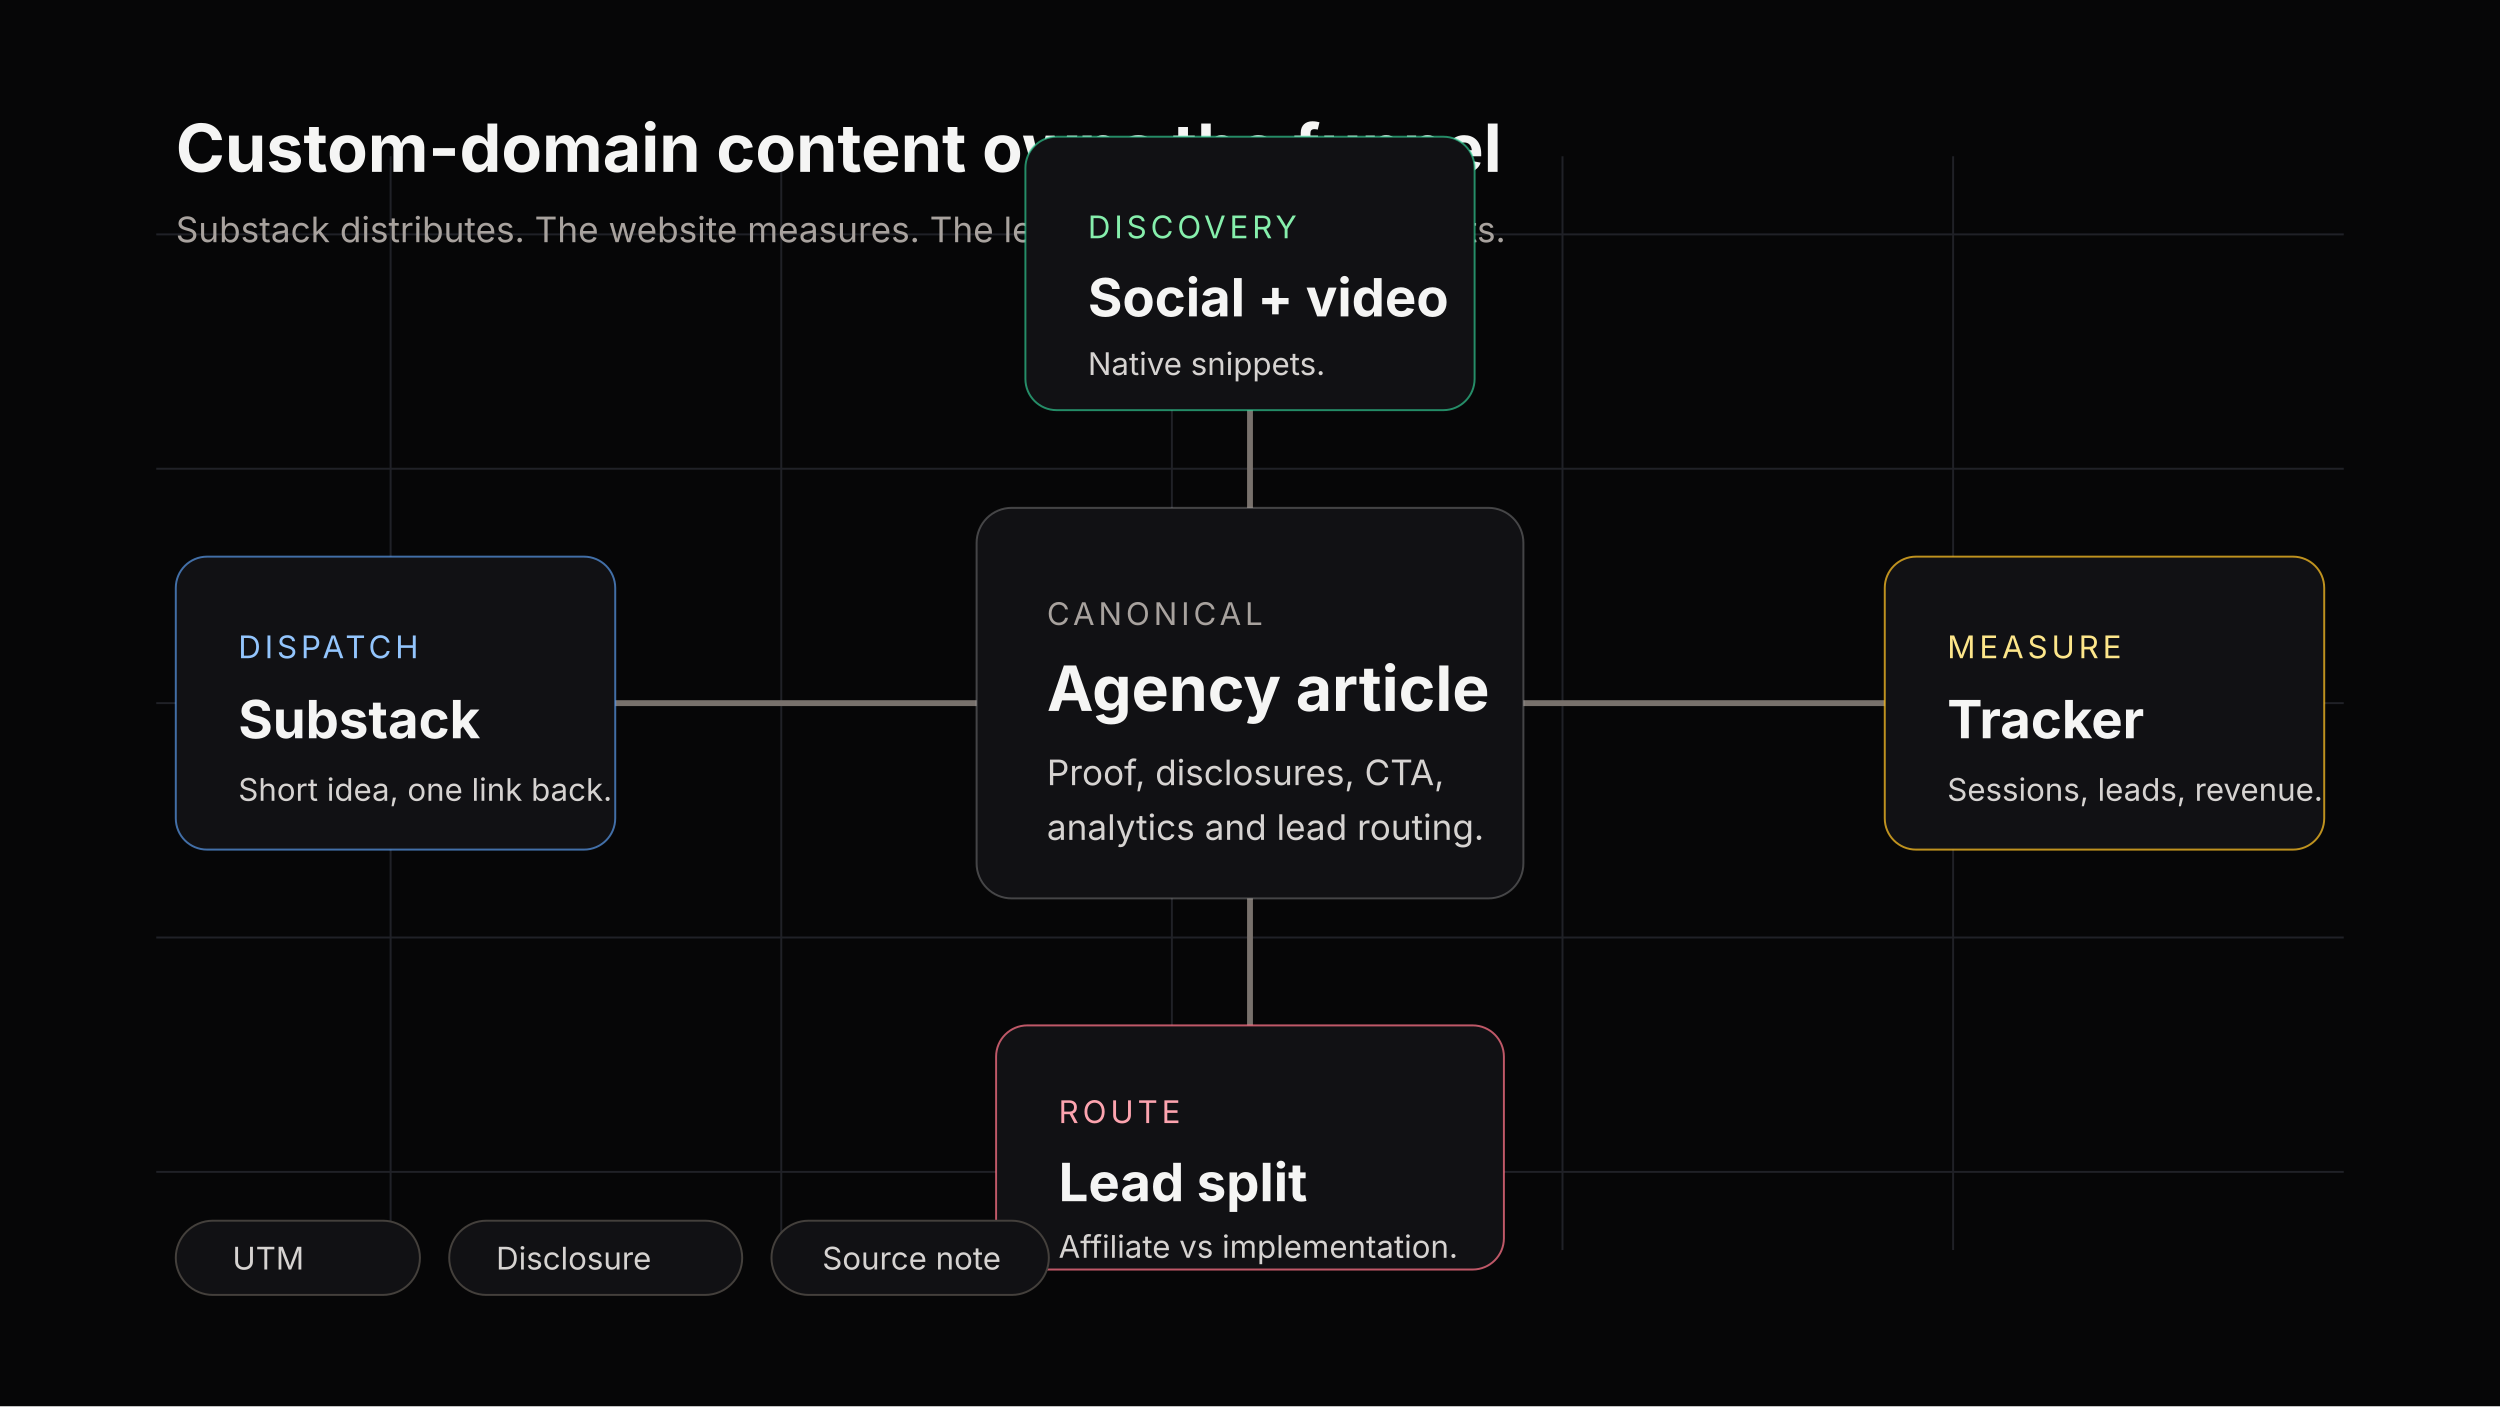
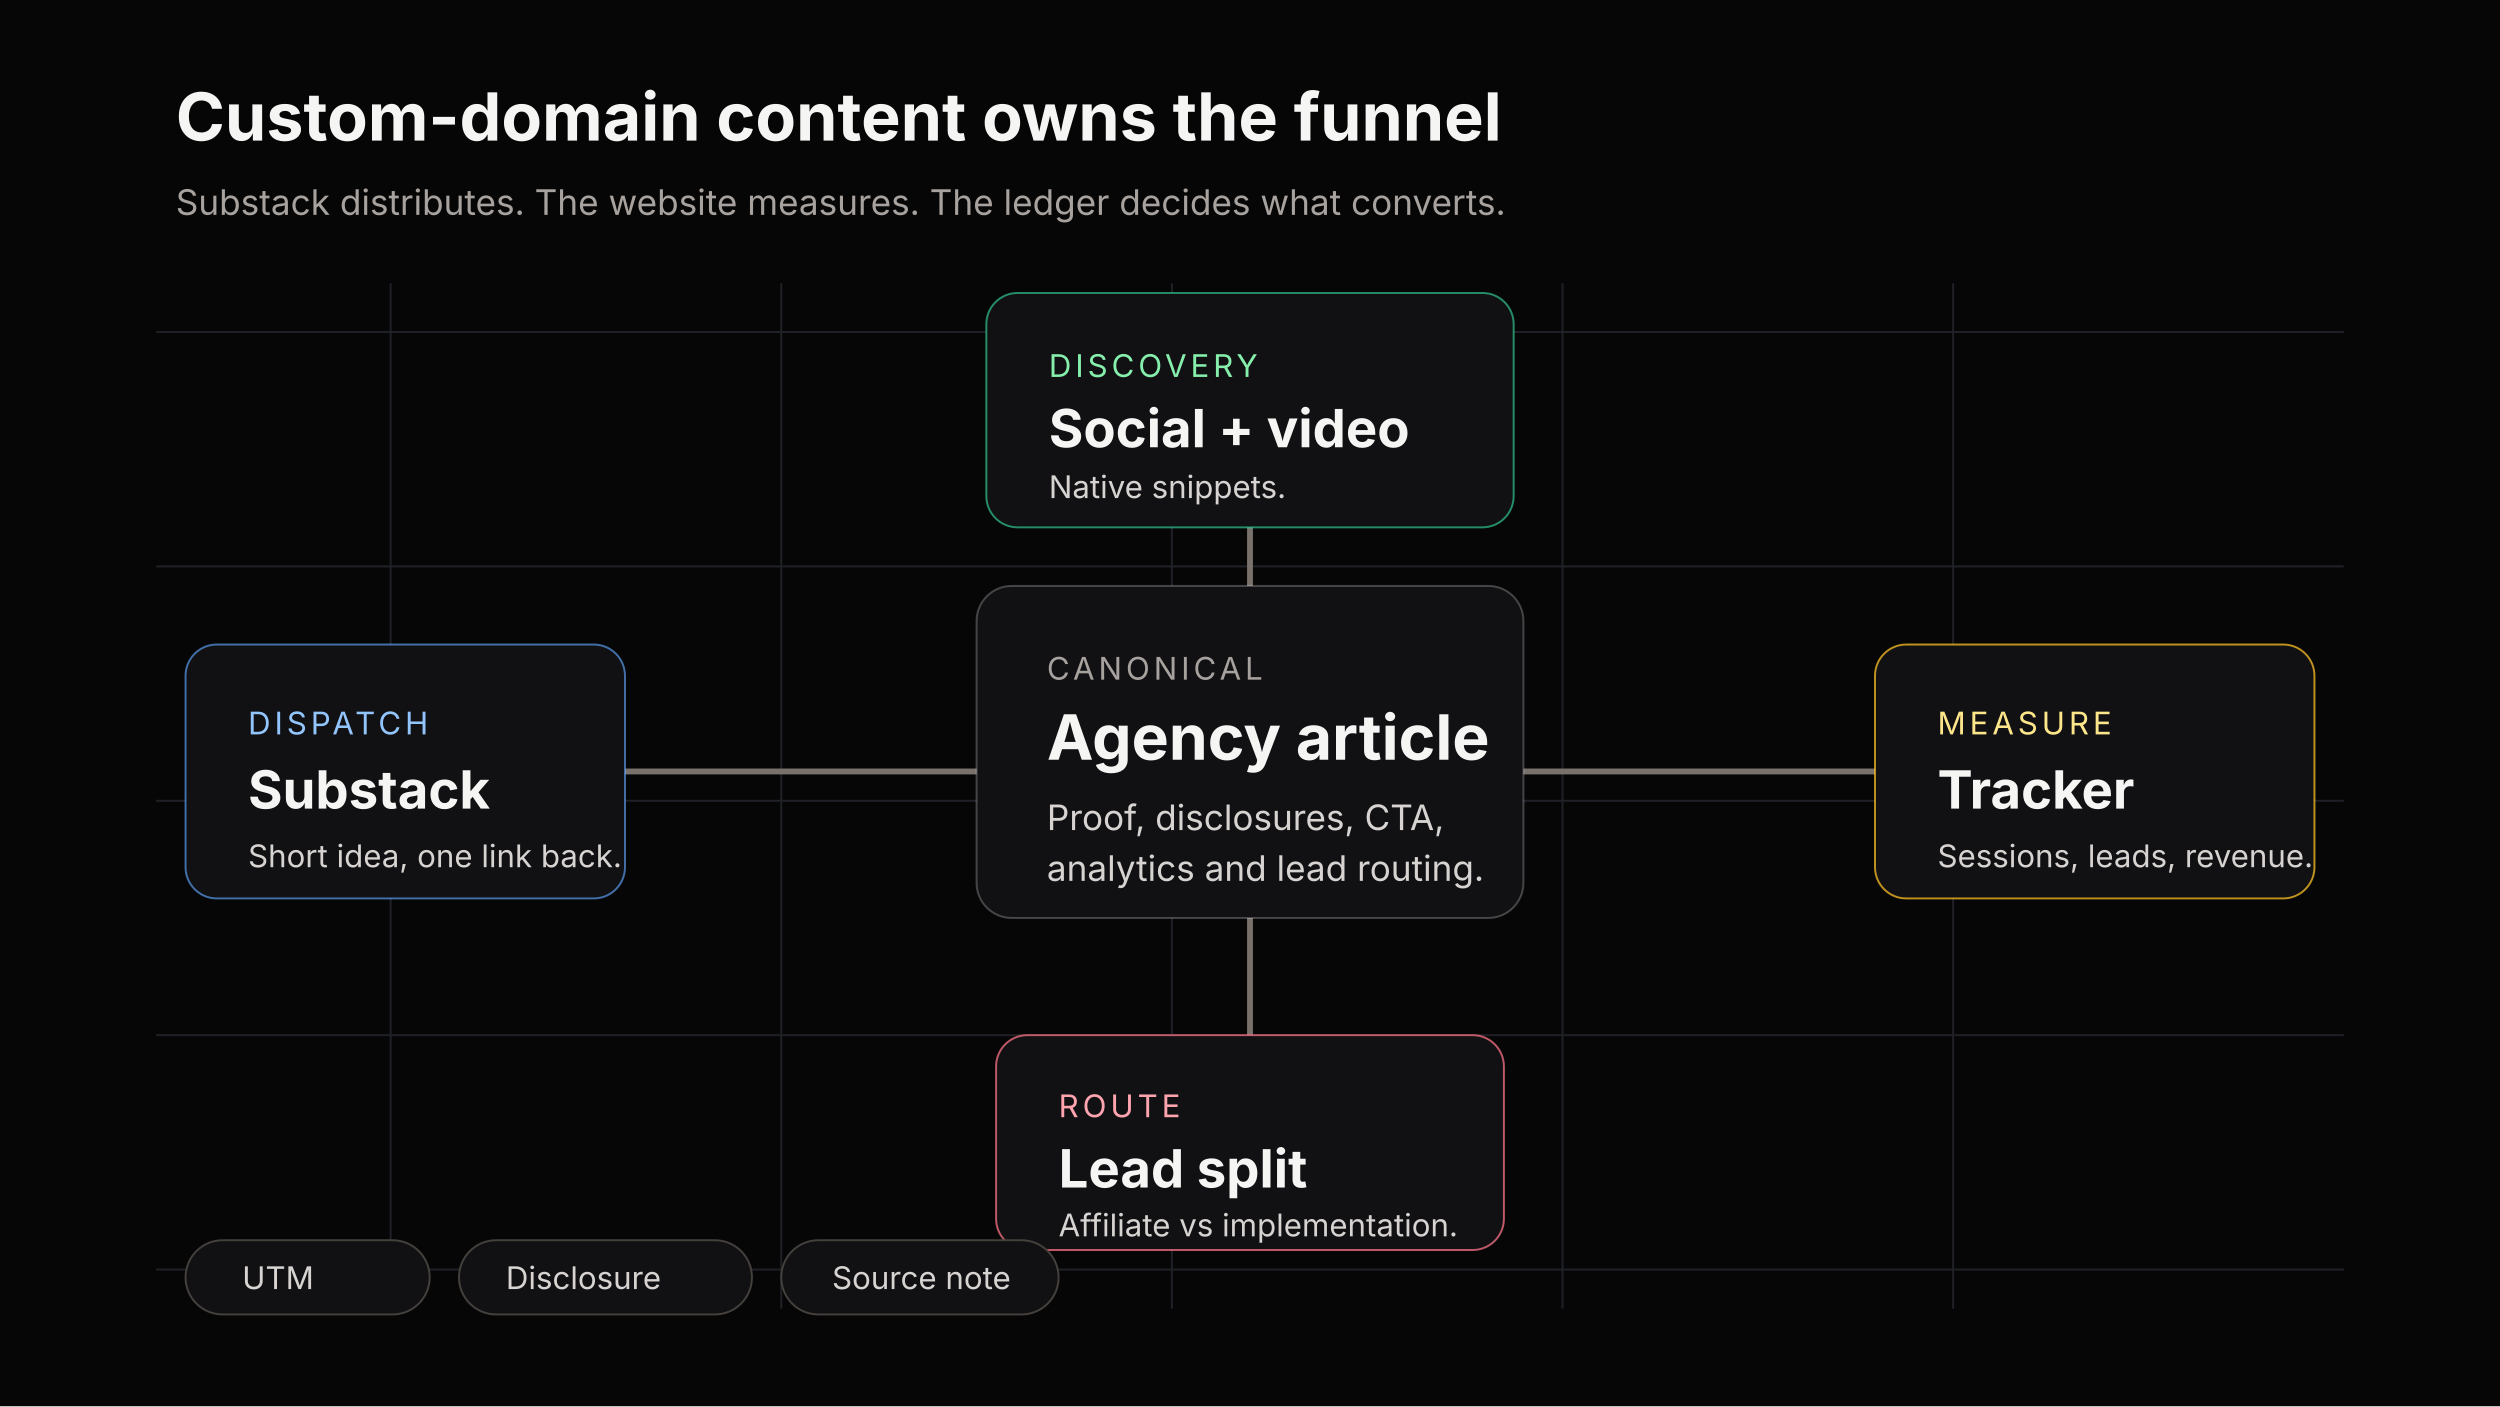
<svg xmlns="http://www.w3.org/2000/svg" width="1280" height="720" viewBox="0 0 1280 720" role="img" aria-labelledby="title desc">
  <rect width="1280" height="720" fill="#060607" />
  <g stroke="#202127" stroke-width="1">
-     <path d="M80 120h1120M80 240h1120M80 360h1120M80 480h1120M80 600h1120" />
-     <path d="M200 80v560M400 80v560M600 80v560M800 80v560M1000 80v560" />
+     <path d="M80 170h1120M80 290h1120M80 410h1120M80 530h1120M80 650h1120" />
+     <path d="M200 145v525M400 145v525M600 145v525M800 145v525M1000 145v525" />
  </g>
-   <text x="90" y="88" fill="#f5f5f4" font-family="Inter, Arial, sans-serif" font-size="34" font-weight="700">Custom-domain content owns the funnel</text>
-   <text x="90" y="124" fill="#a8a29e" font-family="Inter, Arial, sans-serif" font-size="18">Substack distributes. The website measures. The ledger decides what converts.</text>
+   <text x="90" y="72" fill="#f5f5f4" font-family="Inter, Arial, sans-serif" font-size="34" font-weight="700">Custom-domain content owns the funnel</text>
+   <text x="90" y="110" fill="#a8a29e" font-family="Inter, Arial, sans-serif" font-size="18">Substack distributes. The website measures. The ledger decides what converts.</text>
  <g fill="none" stroke="#78716c" stroke-width="3" stroke-linecap="round">
-     <path d="M315 360h210" />
-     <path d="M755 360h210" />
-     <path d="M640 275v-95" />
-     <path d="M640 445v95" />
+     <path d="M320 395h180" />
+     <path d="M780 395h180" />
+     <path d="M640 270v30" />
+     <path d="M640 470v60" />
  </g>
  <g>
-     <rect x="500" y="260" width="280" height="200" rx="18" fill="#111114" stroke="#f5f5f4" stroke-opacity=".25" />
-     <text x="536" y="320" fill="#a8a29e" font-family="Inter, Arial, sans-serif" font-size="16" letter-spacing="2">CANONICAL</text>
-     <text x="536" y="364" fill="#f5f5f4" font-family="Inter, Arial, sans-serif" font-size="32" font-weight="700">Agency article</text>
-     <text x="536" y="402" fill="#d6d3d1" font-family="Inter, Arial, sans-serif" font-size="18">Proof, disclosures, CTA,</text>
-     <text x="536" y="430" fill="#d6d3d1" font-family="Inter, Arial, sans-serif" font-size="18">analytics and lead routing.</text>
+     <rect x="500" y="300" width="280" height="170" rx="18" fill="#111114" stroke="#f5f5f4" stroke-opacity=".25" />
+     <text x="536" y="348" fill="#a8a29e" font-family="Inter, Arial, sans-serif" font-size="16" letter-spacing="2">CANONICAL</text>
+     <text x="536" y="389" fill="#f5f5f4" font-family="Inter, Arial, sans-serif" font-size="32" font-weight="700">Agency article</text>
+     <text x="536" y="425" fill="#d6d3d1" font-family="Inter, Arial, sans-serif" font-size="18">Proof, disclosures, CTA,</text>
+     <text x="536" y="451" fill="#d6d3d1" font-family="Inter, Arial, sans-serif" font-size="18">analytics and lead routing.</text>
  </g>
  <g>
-     <rect x="90" y="285" width="225" height="150" rx="16" fill="#111114" stroke="#60a5fa" stroke-opacity=".65" />
-     <text x="122" y="337" fill="#93c5fd" font-family="Inter, Arial, sans-serif" font-size="16" letter-spacing="2">DISPATCH</text>
-     <text x="122" y="378" fill="#f5f5f4" font-family="Inter, Arial, sans-serif" font-size="27" font-weight="700">Substack</text>
-     <text x="122" y="410" fill="#d6d3d1" font-family="Inter, Arial, sans-serif" font-size="16">Short idea, one link back.</text>
+     <rect x="95" y="330" width="225" height="130" rx="16" fill="#111114" stroke="#60a5fa" stroke-opacity=".65" />
+     <text x="127" y="376" fill="#93c5fd" font-family="Inter, Arial, sans-serif" font-size="16" letter-spacing="2">DISPATCH</text>
+     <text x="127" y="414" fill="#f5f5f4" font-family="Inter, Arial, sans-serif" font-size="27" font-weight="700">Substack</text>
+     <text x="127" y="444" fill="#d6d3d1" font-family="Inter, Arial, sans-serif" font-size="16">Short idea, one link back.</text>
  </g>
  <g>
-     <rect x="525" y="70" width="230" height="140" rx="16" fill="#111114" stroke="#34d399" stroke-opacity=".65" />
-     <text x="557" y="122" fill="#86efac" font-family="Inter, Arial, sans-serif" font-size="16" letter-spacing="2">DISCOVERY</text>
-     <text x="557" y="162" fill="#f5f5f4" font-family="Inter, Arial, sans-serif" font-size="27" font-weight="700">Social + video</text>
-     <text x="557" y="192" fill="#d6d3d1" font-family="Inter, Arial, sans-serif" font-size="16">Native snippets.</text>
+     <rect x="505" y="150" width="270" height="120" rx="16" fill="#111114" stroke="#34d399" stroke-opacity=".65" />
+     <text x="537" y="193" fill="#86efac" font-family="Inter, Arial, sans-serif" font-size="16" letter-spacing="2">DISCOVERY</text>
+     <text x="537" y="229" fill="#f5f5f4" font-family="Inter, Arial, sans-serif" font-size="27" font-weight="700">Social + video</text>
+     <text x="537" y="255" fill="#d6d3d1" font-family="Inter, Arial, sans-serif" font-size="16">Native snippets.</text>
  </g>
  <g>
-     <rect x="965" y="285" width="225" height="150" rx="16" fill="#111114" stroke="#fbbf24" stroke-opacity=".75" />
-     <text x="997" y="337" fill="#fde68a" font-family="Inter, Arial, sans-serif" font-size="16" letter-spacing="2">MEASURE</text>
-     <text x="997" y="378" fill="#f5f5f4" font-family="Inter, Arial, sans-serif" font-size="27" font-weight="700">Tracker</text>
-     <text x="997" y="410" fill="#d6d3d1" font-family="Inter, Arial, sans-serif" font-size="16">Sessions, leads, revenue.</text>
+     <rect x="960" y="330" width="225" height="130" rx="16" fill="#111114" stroke="#fbbf24" stroke-opacity=".75" />
+     <text x="992" y="376" fill="#fde68a" font-family="Inter, Arial, sans-serif" font-size="16" letter-spacing="2">MEASURE</text>
+     <text x="992" y="414" fill="#f5f5f4" font-family="Inter, Arial, sans-serif" font-size="27" font-weight="700">Tracker</text>
+     <text x="992" y="444" fill="#d6d3d1" font-family="Inter, Arial, sans-serif" font-size="16">Sessions, leads, revenue.</text>
  </g>
  <g>
-     <rect x="510" y="525" width="260" height="125" rx="16" fill="#111114" stroke="#fb7185" stroke-opacity=".75" />
-     <text x="542" y="575" fill="#fda4af" font-family="Inter, Arial, sans-serif" font-size="16" letter-spacing="2">ROUTE</text>
-     <text x="542" y="615" fill="#f5f5f4" font-family="Inter, Arial, sans-serif" font-size="27" font-weight="700">Lead split</text>
-     <text x="542" y="644" fill="#d6d3d1" font-family="Inter, Arial, sans-serif" font-size="16">Affiliate vs implementation.</text>
+     <rect x="510" y="530" width="260" height="110" rx="16" fill="#111114" stroke="#fb7185" stroke-opacity=".75" />
+     <text x="542" y="572" fill="#fda4af" font-family="Inter, Arial, sans-serif" font-size="16" letter-spacing="2">ROUTE</text>
+     <text x="542" y="608" fill="#f5f5f4" font-family="Inter, Arial, sans-serif" font-size="27" font-weight="700">Lead split</text>
+     <text x="542" y="633" fill="#d6d3d1" font-family="Inter, Arial, sans-serif" font-size="16">Affiliate vs implementation.</text>
  </g>
  <g font-family="Inter, Arial, sans-serif" font-size="16" fill="#d6d3d1">
-     <rect x="90" y="625" width="125" height="38" rx="19" fill="#111114" stroke="#44403c" />
-     <text x="119" y="650">UTM</text>
-     <rect x="230" y="625" width="150" height="38" rx="19" fill="#111114" stroke="#44403c" />
-     <text x="254" y="650">Disclosure</text>
-     <rect x="395" y="625" width="142" height="38" rx="19" fill="#111114" stroke="#44403c" />
-     <text x="421" y="650">Source note</text>
+     <rect x="95" y="635" width="125" height="38" rx="19" fill="#111114" stroke="#44403c" />
+     <text x="124" y="660">UTM</text>
+     <rect x="235" y="635" width="150" height="38" rx="19" fill="#111114" stroke="#44403c" />
+     <text x="259" y="660">Disclosure</text>
+     <rect x="400" y="635" width="142" height="38" rx="19" fill="#111114" stroke="#44403c" />
+     <text x="426" y="660">Source note</text>
  </g>
</svg>
